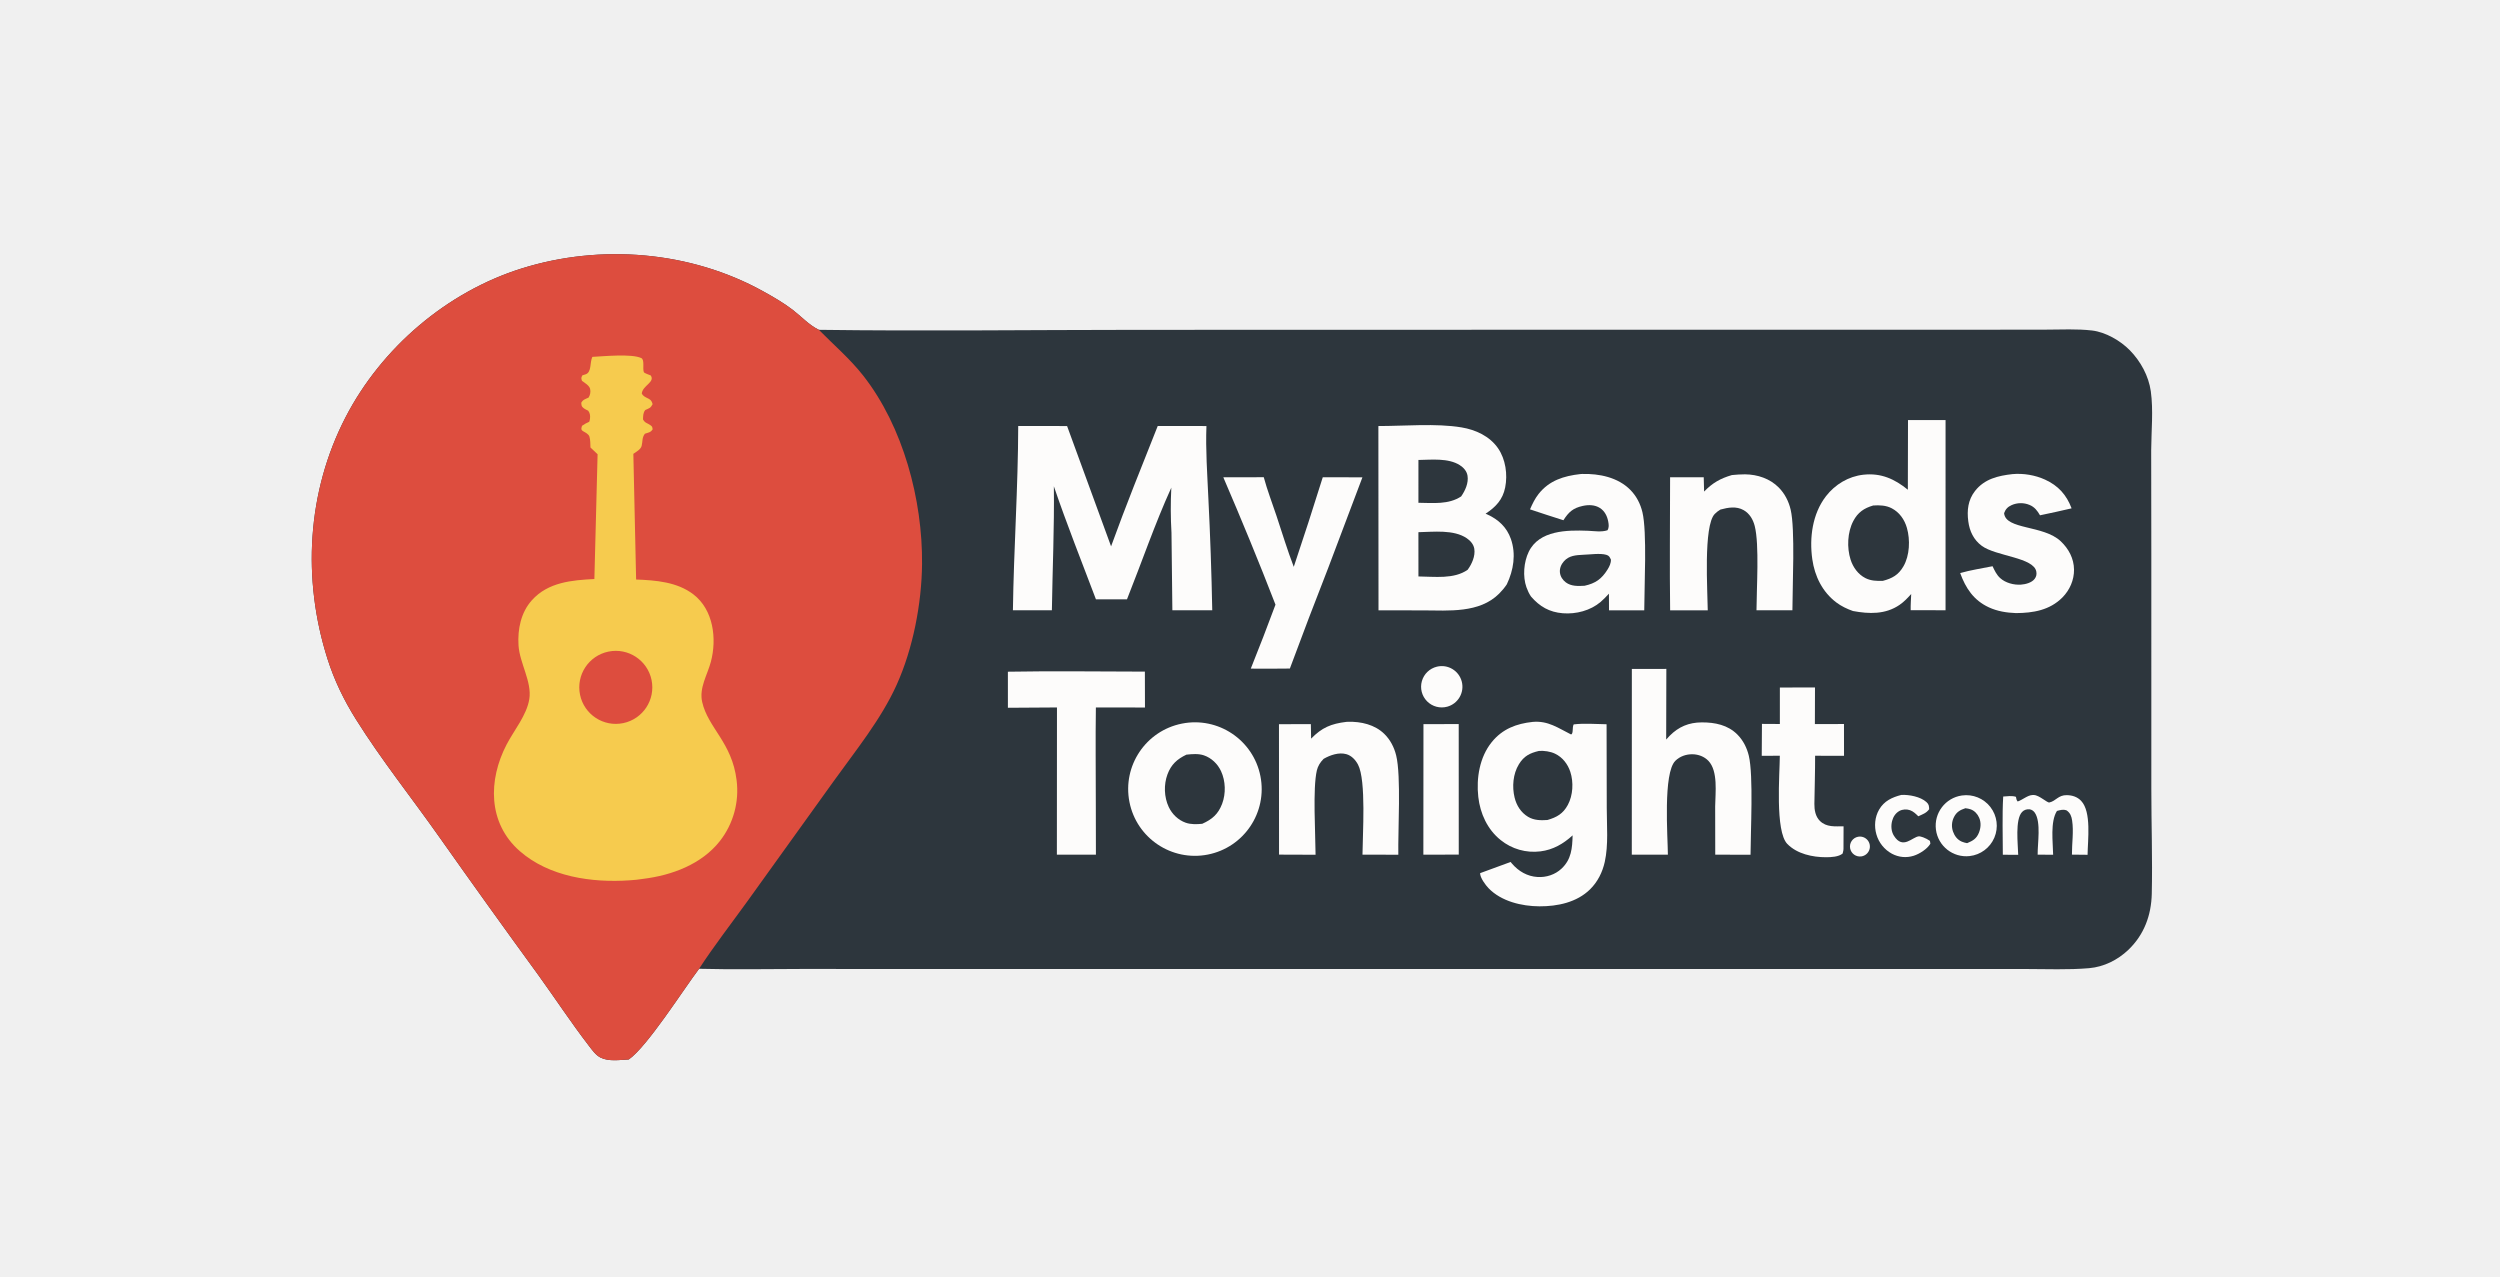
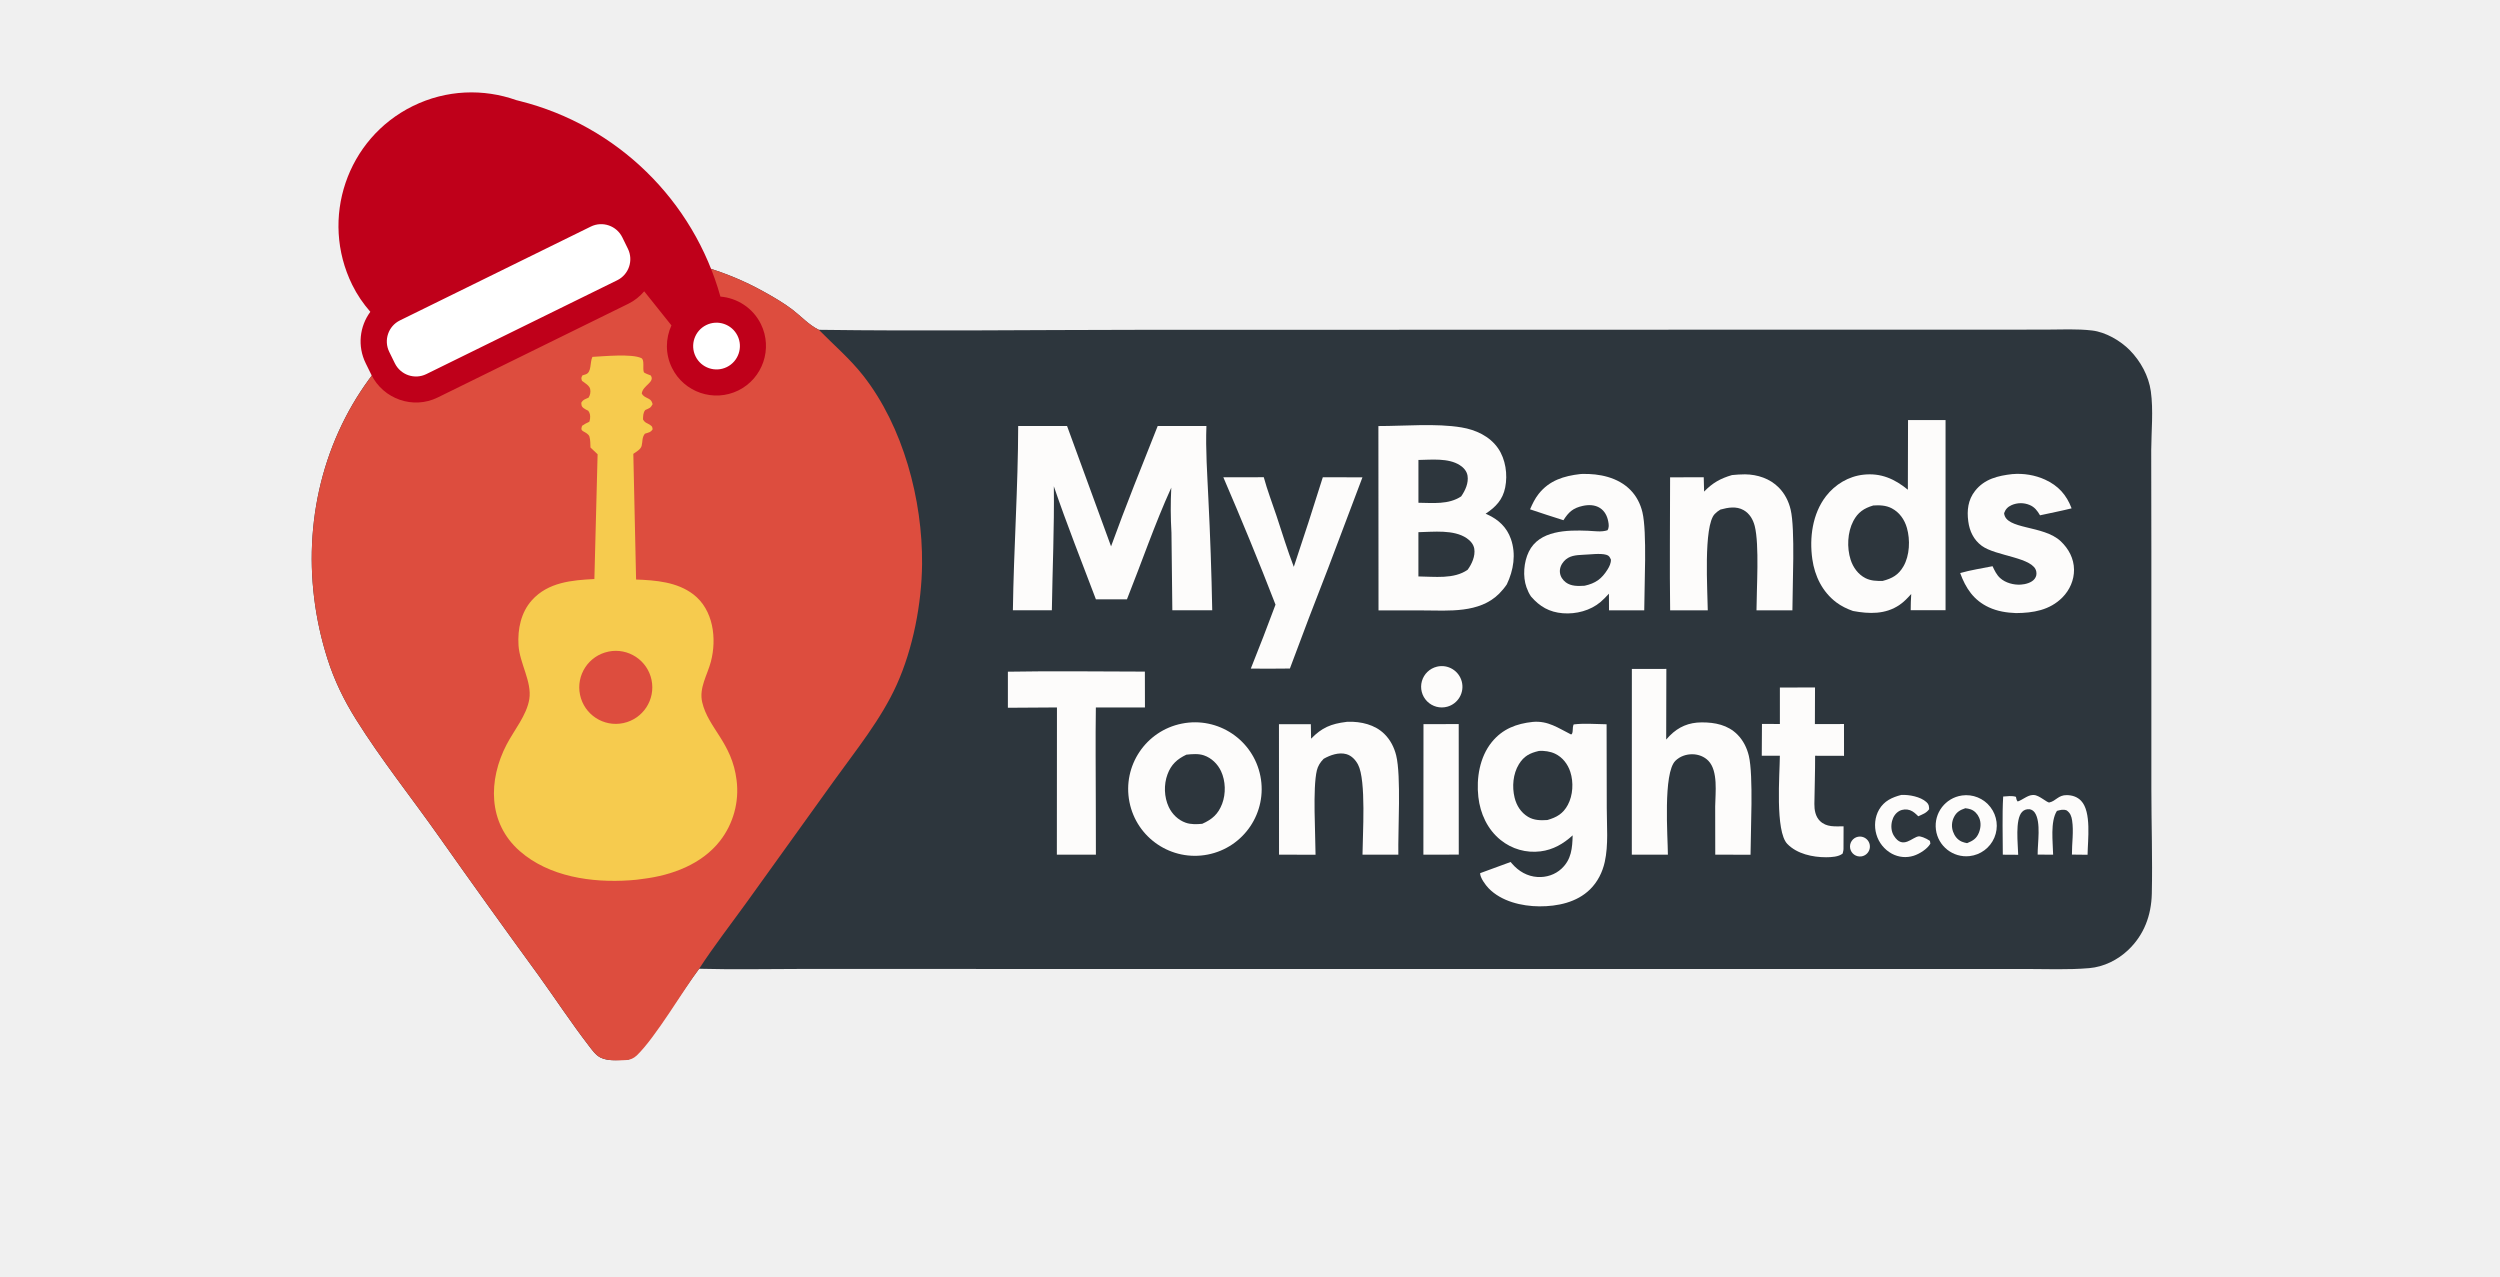
- <svg xmlns="http://www.w3.org/2000/svg" width="1024" height="523" viewBox="0 0 1024 523">
-   <path fill="#2D363D" d="M257.534 433.964C253.929 434.138 249.344 434.867 245.998 433.196C243.993 432.195 242.515 430.063 241.172 428.316C234.006 418.997 227.456 409.046 220.578 399.496C206.892 380.722 193.348 361.845 179.947 342.866C168.625 326.783 156.261 311.354 145.815 294.671C140.872 286.776 136.97 278.77 134.14 269.875C123.733 237.168 125.718 201.473 141.583 170.833C156.312 142.389 183.027 119.594 213.561 109.991C245.952 99.803 282.77 102.788 312.642 119.346C316.668 121.578 320.925 124.036 324.587 126.829C327.952 129.396 331.305 133.044 335.07 134.925C335.185 134.983 335.302 135.038 335.418 135.094C378.574 135.679 421.814 135.129 464.976 135.106L704.111 135.048L808.412 135.059L838.107 135.021C844.306 135.004 850.762 134.657 856.923 135.376C862.443 136.019 868.554 139.555 872.4 143.493C876.81 148.009 880.09 154.002 880.97 160.274C882.052 167.983 881.175 176.607 881.127 184.435L881.184 226.891L881.187 323.236C881.189 337.509 881.683 351.832 881.366 366.098C881.17 374.911 878.201 382.95 871.714 389.11C867.382 393.223 861.706 396.048 855.725 396.564C847.107 397.307 838.231 396.904 829.578 396.904L785.03 396.889L643.655 396.898L406.771 396.9L327.994 396.887C314.413 396.884 300.741 397.194 287.169 396.827C286.898 396.82 286.628 396.806 286.358 396.786C279.833 405.417 265.052 428.755 257.534 433.964Z" />
-   <path fill="#DD4D3E" d="M257.534 433.964C253.929 434.138 249.344 434.867 245.998 433.196C243.993 432.195 242.515 430.063 241.172 428.316C234.006 418.997 227.456 409.046 220.578 399.496C206.892 380.722 193.348 361.845 179.947 342.866C168.625 326.783 156.261 311.354 145.815 294.671C140.872 286.776 136.97 278.77 134.14 269.875C123.733 237.168 125.718 201.473 141.583 170.833C156.312 142.389 183.027 119.594 213.561 109.991C245.952 99.803 282.77 102.788 312.642 119.346C316.668 121.578 320.925 124.036 324.587 126.829C327.952 129.396 331.305 133.044 335.07 134.925C335.185 134.983 335.302 135.038 335.418 135.094C341.528 141.317 348.145 146.942 353.556 153.835C369.959 174.732 377.92 204.764 377.672 231.014C377.519 247.235 373.972 265.621 367.313 280.406C360.903 294.638 350.589 307.266 341.521 319.905L306.04 369.29C299.466 378.407 292.494 387.378 286.358 396.786C279.833 405.417 265.052 428.755 257.534 433.964Z" />
-   <path fill="#F6CB4E" d="M242.628 146.176C247.278 145.935 258.671 144.807 262.666 146.664C264.125 147.343 263.128 150.996 263.719 152.425C263.901 152.865 265.988 153.545 266.528 153.776C268.456 156.528 263.205 157.881 262.869 161.181C263.526 162.427 264.525 162.713 265.689 163.332C266.782 163.914 266.96 164.44 267.309 165.54C266.479 167.188 265.934 167.191 264.299 167.943C263.377 169.087 263.437 170.391 263.371 171.787C264.233 173.34 264.99 173.171 266.335 174.109C267.202 174.713 267.153 174.841 267.327 175.837C266.498 177.155 265.609 177.155 264.16 177.644C262.898 179.236 263.287 180.808 262.816 182.643C262.449 184.07 260.58 185.096 259.421 185.889L260.554 237.369C268.627 237.677 277.345 238.351 284.011 243.455C292.215 249.734 293.688 261.585 291.173 271.072C289.741 276.475 286.287 281.777 287.618 287.571C290.07 298.247 299.834 304.112 301.714 319.586C302.839 328.44 300.394 337.379 294.919 344.428C287.387 354.034 275.196 358.526 263.422 359.983C261.597 360.297 259.718 360.453 257.87 360.58C242.432 361.644 224.924 359.147 212.876 348.59C199.786 337.119 199.91 319.504 207.528 304.916C210.565 299.1 215.774 292.9 216.808 286.314C217.921 279.232 212.83 271.638 212.381 264.287C211.979 257.719 213.37 250.835 217.881 245.825C224.513 238.46 234.223 237.635 243.458 237.166L244.774 186.053L241.857 183.295C241.792 181.929 241.837 180.152 241.433 178.85C241.111 177.814 239.853 177.201 238.97 176.698C238.601 176.488 238.476 176.427 238.226 176.032C237.972 175.631 238.292 174.865 238.391 174.414C239.339 173.722 240.277 173.238 241.348 172.762C241.493 172.322 241.627 171.869 241.671 171.407C241.787 170.216 241.664 169.197 240.926 168.227C240.253 167.894 239.541 167.574 238.96 167.093C238.096 166.38 238.213 166.046 238.084 164.966C238.845 163.626 239.703 163.495 241.08 162.859C241.743 161.804 241.994 160.54 241.716 159.304C241.402 157.908 239.465 156.794 238.377 156.005C238.03 154.827 237.98 154.828 238.543 153.746C238.994 153.609 239.442 153.464 239.888 153.313C242.403 152.448 241.514 148.505 242.628 146.176Z" />
-   <path fill="#DD4D3E" d="M249.234 266.895C257.309 265.244 265.199 270.437 266.875 278.507C268.551 286.577 263.381 294.482 255.316 296.182C247.216 297.89 239.271 292.693 237.588 284.589C235.905 276.485 241.124 268.554 249.234 266.895Z" />
-   <path fill="#FDFCFB" d="M417.062 174.499L437.077 174.504L455.097 223.784C461.082 207.241 467.709 190.847 474.201 174.495L494.159 174.504C493.78 184.251 494.508 194.091 494.935 203.828C495.708 219.196 496.242 234.576 496.539 249.961L480.203 249.971L479.84 218.231C479.477 212.072 479.455 205.898 479.773 199.736C473.025 214.578 467.66 230.32 461.611 245.486L448.889 245.474C443.074 230.088 436.956 214.744 431.659 199.174C431.882 216.085 431.101 233.05 430.851 249.966L414.89 249.977C415.24 224.802 417.008 199.67 417.062 174.499Z" />
-   <path fill="#FDFCFB" d="M564.585 174.505C575.305 174.517 588.176 173.318 598.636 175.062C604.444 176.03 610.158 178.646 613.591 183.601C616.706 188.096 617.577 194.354 616.522 199.653C615.516 204.709 612.629 207.671 608.498 210.412C608.747 210.517 608.994 210.626 609.24 210.738C613.764 212.793 617.178 215.978 618.853 220.746C621.033 226.951 619.95 233.552 617.186 239.35C616.26 240.741 615.207 241.995 614.023 243.176C605.95 251.222 593.383 250.053 582.95 250.012L564.635 249.987L564.585 174.505Z" />
-   <path fill="#2D363D" d="M580.981 217.984C587.171 217.861 595.463 216.833 600.783 220.463C602.275 221.48 603.586 222.953 603.875 224.792C604.345 227.788 602.869 231.021 601.16 233.371C595.577 237.319 587.525 236.175 580.992 236.114L580.981 217.984Z" />
-   <path fill="#2D363D" d="M580.989 188.401C586.358 188.32 593.211 187.533 597.928 190.521C599.463 191.494 600.795 192.975 601.094 194.824C601.584 197.861 600.161 200.899 598.496 203.329C593.345 206.759 586.902 205.999 580.986 205.939L580.989 188.401Z" />
-   <path fill="#FDFCFB" d="M627.835 295.687C634.137 295.137 638.23 298.213 643.523 300.845C644.545 300.463 643.893 297.978 644.578 296.712C648.929 296.183 653.662 296.598 658.055 296.655L658.127 330.994C658.136 338.111 658.854 346.067 657.312 353.03C656.373 357.265 654.406 361.197 651.302 364.261C645.871 369.623 637.959 371.265 630.557 371.23C623.291 371.195 614.935 369.209 609.726 363.824C608.454 362.509 606.228 359.508 606.253 357.644C610.403 356.085 614.565 354.559 618.739 353.065C618.923 353.288 619.11 353.509 619.299 353.728C622.022 356.881 625.566 358.969 629.795 359.22C633.362 359.433 636.942 358.267 639.571 355.821C643.66 352.015 644.006 347.378 644.141 342.163C640.362 345.623 636.124 348.086 630.961 348.722C625.11 349.457 619.212 347.773 614.632 344.059C609.233 339.711 606.272 333.22 605.509 326.42C604.644 318.72 606.05 310.099 611.023 303.961C615.401 298.557 621.123 296.393 627.835 295.687Z" />
-   <path fill="#2D363D" d="M630.382 307.573C632.518 307.45 634.98 307.78 636.922 308.699C639.998 310.154 642.167 312.964 643.206 316.158C644.583 320.389 644.31 325.758 642.18 329.698C640.223 333.316 637.664 334.757 633.825 335.874C631.067 336.062 628.318 336.032 625.879 334.556C622.982 332.804 621.182 329.964 620.386 326.716C619.294 322.26 619.716 316.988 622.149 313.027C624.214 309.665 626.633 308.45 630.382 307.573Z" />
-   <path fill="#FDFCFB" d="M781.518 172.063L796.902 172.07L796.896 249.956L782.613 249.943C782.57 247.733 782.737 245.502 782.831 243.293C781.366 244.935 779.884 246.509 778.058 247.758C772.251 251.732 765.57 251.501 758.975 250.272C756.57 249.431 754.183 248.295 752.147 246.756C746.453 242.451 743.305 236.035 742.317 229.065C741.069 220.261 742.366 210.417 747.931 203.231C751.668 198.407 757.161 195.108 763.263 194.441C770.433 193.657 776.041 196.174 781.453 200.597L781.518 172.063Z" />
-   <path fill="#2D363D" d="M767.241 207.053C769.853 206.865 772.569 206.972 774.922 208.229C778.066 209.909 780.099 212.843 781.068 216.225C782.46 221.083 782.229 227.509 779.657 231.957C777.595 235.521 775.041 236.923 771.154 237.934C768.705 237.984 766.333 237.929 764.097 236.803C761.101 235.294 759.008 232.381 758.005 229.237C756.438 224.326 756.691 218.003 759.115 213.403C760.989 209.846 763.466 208.172 767.241 207.053Z" />
-   <path fill="#FDFCFB" d="M484.094 296.394C498.921 293.434 513.336 303.072 516.267 317.905C519.199 332.739 509.533 347.135 494.694 350.038C479.895 352.933 465.546 343.3 462.623 328.506C459.699 313.713 469.306 299.345 484.094 296.394Z" />
-   <path fill="#2D363D" d="M485.963 309.105C488.275 308.862 490.867 308.624 493.105 309.385C496.237 310.448 498.758 312.903 500.14 315.874C502.017 319.906 502.158 325.075 500.587 329.227C498.982 333.469 496.485 335.614 492.436 337.428C490.229 337.632 487.792 337.734 485.676 336.991C482.584 335.906 480.082 333.466 478.703 330.523C476.803 326.467 476.642 321.39 478.191 317.194C479.685 313.148 482.151 310.916 485.963 309.105Z" />
-   <path fill="#FDFCFB" d="M647.291 194.182C647.54 194.159 647.79 194.142 648.04 194.135C655.068 193.948 662.699 195.505 667.799 200.672C670.286 203.191 671.905 206.359 672.731 209.787C674.677 217.867 673.503 240.255 673.485 249.985L659.05 249.983L659.021 243.169C657.931 244.323 656.828 245.522 655.617 246.55C651.422 250.109 645.559 251.622 640.143 251.192C634.622 250.755 630.647 248.447 627.084 244.316C626.288 243.133 625.706 241.885 625.229 240.543C623.661 236.13 624.134 230.204 626.174 226.004C630.468 217.163 641.915 217.079 650.376 217.404C652.957 217.504 655.939 218.03 658.42 217.199C659.118 216.092 658.967 214.898 658.73 213.621C658.318 211.402 657.288 209.326 655.341 208.08C653.243 206.738 650.663 206.704 648.303 207.221C644.329 208.092 642.517 209.718 640.38 213.09C635.805 211.645 631.243 210.16 626.695 208.633C627.674 206.388 628.675 204.267 630.205 202.328C634.592 196.767 640.547 194.955 647.291 194.182Z" />
-   <path fill="#2D363D" d="M648.499 227.229C651.128 227.158 655.424 226.516 657.898 227.238C659.148 227.603 659.294 228.138 659.833 229.213C659.89 230.65 659.222 232.031 658.478 233.229C656.027 237.174 653.518 238.926 649.059 239.925C646.412 240.076 643.588 240.204 641.361 238.546C640.077 237.59 639.126 236.141 638.949 234.531C638.76 232.815 639.447 231.192 640.568 229.919C642.684 227.517 645.51 227.389 648.499 227.229Z" />
-   <path fill="#FDFCFB" d="M668.405 273.998L682.537 273.981L682.468 302.922C682.918 302.4 683.385 301.894 683.868 301.402C687.556 297.671 691.755 295.912 697.009 295.892C702.433 295.871 707.737 296.916 711.689 300.925C714.026 303.295 715.554 306.354 716.319 309.576C718.246 317.705 717.052 340.648 717.019 350.105L702.565 350.071L702.535 330.25C702.603 324.755 703.79 315.819 699.742 311.62C698.054 309.869 695.653 308.98 693.247 308.942C690.67 308.902 688.079 309.789 686.23 311.62C681.143 316.657 683.107 342.563 683.165 350.078L668.382 350.075L668.405 273.998Z" />
-   <path fill="#FDFCFB" d="M709.389 194.586C711.16 194.427 712.98 194.268 714.76 194.287C719.873 194.34 724.961 196.021 728.599 199.711C731.058 202.206 732.648 205.354 733.451 208.75C735.347 216.769 734.177 240.118 734.171 249.976L719.458 249.976C719.488 241.087 720.683 223.078 718.73 215.427C718.052 212.774 716.607 210.306 714.168 208.937C711.176 207.257 707.831 207.861 704.681 208.716C703.837 209.206 703.062 209.807 702.377 210.502C697.637 215.326 699.451 242.323 699.493 249.995L684.087 249.986C683.841 231.837 684.074 213.653 684.071 195.5L697.847 195.478L697.999 201.347C701.456 197.777 704.684 195.967 709.389 194.586Z" />
-   <path fill="#FDFCFB" d="M501.067 195.503L517.633 195.469C519.065 200.775 521.112 206.07 522.852 211.296C525.166 218.248 527.301 225.344 529.928 232.178C534.017 219.99 537.976 207.759 541.805 195.486L558.049 195.51L544.028 232.642C538.669 246.324 533.436 260.056 528.329 273.835C523.002 273.951 517.65 273.864 512.321 273.869C515.812 265.182 519.185 256.447 522.438 247.668C515.685 230.188 508.471 212.719 501.067 195.503Z" />
-   <path fill="#FDFCFB" d="M412.831 275.133C431.517 274.786 450.252 275.081 468.943 275.096L468.977 289.794L448.87 289.785C448.668 303.095 448.851 316.436 448.845 329.75L448.887 350.082L432.898 350.061L432.936 289.772L412.837 289.903L412.831 275.133Z" />
-   <path fill="#FDFCFB" d="M551.447 295.684C551.673 295.666 551.899 295.655 552.125 295.648C557.462 295.495 563.108 296.785 567.017 300.614C569.481 303.027 571.06 306.116 571.876 309.446C573.944 317.881 572.577 340.074 572.752 350.09L558.073 350.077C558.114 342.066 559.657 319.596 556.235 313.172C555.214 311.256 553.618 309.52 551.474 308.907C548.407 308.032 544.842 309.287 542.198 310.796C542.141 310.851 542.084 310.905 542.029 310.961C540.778 312.227 539.81 313.778 539.394 315.517C537.646 322.817 538.821 341.538 538.857 350.104L523.895 350.052L523.865 296.628L536.929 296.604L537.029 302.55C541.445 297.994 545.257 296.438 551.447 295.684Z" />
-   <path fill="#FDFCFB" d="M824.346 194.192C828.809 193.806 833.574 194.596 837.643 196.447C843.067 198.915 846.444 202.697 848.526 208.216C844.246 209.272 839.896 210.125 835.588 211.065C834.481 209.168 833.381 207.679 831.288 206.815C828.933 205.831 826.275 205.861 823.942 206.899C822.382 207.604 821.464 208.556 820.878 210.192C821.499 217.057 836.991 214.987 844.089 221.712C847.342 224.794 849.472 228.773 849.52 233.316C849.566 237.579 847.759 241.697 844.774 244.709C839.575 249.955 832.786 251.079 825.743 251.125C821.901 250.976 818.155 250.395 814.638 248.768C808.425 245.894 805.148 240.944 802.891 234.727C807.184 233.493 811.771 232.816 816.155 231.926C816.964 233.664 817.806 235.453 819.249 236.765C821.447 238.763 824.822 239.659 827.741 239.469C829.623 239.347 832.224 238.687 833.41 237.081C834.092 236.158 834.264 235.284 834.083 234.178C833.119 228.287 817.529 227.865 811.729 223.57C808.407 221.11 806.738 217.577 806.209 213.538C805.62 209.036 806.097 204.778 808.968 201.108C812.847 196.148 818.422 194.862 824.346 194.192Z" />
-   <path fill="#FDFCFB" d="M729.036 281.608L743.421 281.586L743.376 296.585L755.295 296.558C755.27 300.901 755.275 305.245 755.309 309.589L743.469 309.555C743.493 316.137 743.26 322.685 743.171 329.261C743.137 331.736 743.599 334.433 745.429 336.244C748.119 338.904 751.645 338.455 755.127 338.455L755.094 347.125C755.131 348.045 755.007 348.714 754.751 349.596C753.141 350.984 749.992 351.121 747.956 351.123C742.413 351.127 736.087 349.775 732.09 345.685C727.029 340.507 728.969 317.074 729.017 309.559L721.61 309.568L721.694 296.505L729.031 296.548L729.036 281.608Z" />
-   <path fill="#FDFCFB" d="M583.049 296.611L597.49 296.578L597.505 350.045L583.01 350.079L583.049 296.611Z" />
-   <path fill="#FDFCFB" d="M820.511 326.258C822.203 326.15 824.101 325.84 825.73 326.377C825.858 327.142 825.93 327.671 826.435 328.296C828.466 327.613 830.518 325.69 832.575 325.635C832.739 325.63 832.904 325.64 833.068 325.642C835.221 325.666 838.551 328.881 839.404 328.697C842.144 328.106 843.032 325.616 846.605 325.691C848.824 325.737 850.883 326.389 852.437 328.036C856.731 332.584 855.139 344.106 855.07 350.121L848.665 350.056C848.633 345.547 849.431 340.532 848.743 336.095C848.471 334.339 848.023 333.038 846.516 331.959C845.071 331.401 843.953 331.79 842.526 332.161C839.724 336.556 840.879 344.928 840.965 350.106L834.621 350.066C834.568 345.417 836.081 336.769 833.473 332.904C832.985 332.182 832.133 331.545 831.237 331.485C830.083 331.406 829.048 331.738 828.242 332.585C825.292 335.684 826.567 345.849 826.655 350.14L820.358 350.1C820.37 342.179 820.054 334.161 820.511 326.258Z" />
-   <path fill="#FDFCFB" d="M803.583 325.83C808.056 325.185 812.529 327.003 815.285 330.585C818.041 334.167 818.651 338.956 816.881 343.115C815.111 347.273 811.236 350.154 806.744 350.65C799.956 351.401 793.819 346.57 792.957 339.795C792.094 333.02 796.823 326.805 803.583 325.83Z" />
-   <path fill="#2D363D" d="M805.021 331.047C805.755 331.143 806.502 331.25 807.2 331.507C808.792 332.091 810.016 333.431 810.674 334.971C811.515 336.94 811.349 339.112 810.568 341.072C809.585 343.536 808.056 344.387 805.725 345.364C804.984 345.213 804.237 345.046 803.542 344.741C801.757 343.959 800.596 342.434 799.959 340.631C799.267 338.687 799.404 336.544 800.337 334.703C801.38 332.596 802.862 331.763 805.021 331.047Z" />
-   <path fill="#FDFCFB" d="M778.803 325.597C781.98 325.454 786.637 326.315 789.055 328.517C790.116 329.483 790.119 330.113 790.187 331.451C789.007 333.079 787.518 333.506 785.742 334.35C784.735 333.356 783.713 332.347 782.351 331.861C780.981 331.374 779.312 331.459 778.034 332.148C776.441 333.006 775.446 334.558 775.004 336.277C774.491 338.278 774.633 340.543 775.751 342.325C779.437 348.199 783.326 342.739 786.01 342.554C786.428 342.525 787.267 342.852 787.707 342.956C788.742 343.348 789.589 343.797 790.503 344.421L790.683 345.565C789.432 347.752 786.219 349.773 783.837 350.523C780.847 351.464 777.729 351.16 774.955 349.7C771.841 348.02 769.537 345.153 768.569 341.749C767.6 338.414 767.93 334.644 769.682 331.619C771.74 328.066 774.988 326.581 778.803 325.597Z" />
-   <path fill="#FDFCFB" d="M588.557 273.068C593.054 271.981 597.59 274.705 598.744 279.184C599.898 283.664 597.243 288.24 592.782 289.462C589.835 290.269 586.682 289.426 584.532 287.256C582.381 285.086 581.567 281.925 582.401 278.986C583.235 276.047 585.588 273.785 588.557 273.068Z" />
-   <path fill="#FDFCFB" d="M761.03 342.74C762.478 342.452 763.968 342.968 764.928 344.09C765.888 345.212 766.167 346.764 765.658 348.15C765.149 349.536 763.931 350.539 762.473 350.773C760.277 351.126 758.203 349.654 757.809 347.465C757.416 345.275 758.848 343.174 761.03 342.74Z" />
+ <svg xmlns="http://www.w3.org/2000/svg" id="Layer_1" version="1.1" viewBox="0 0 1024 523">
+   <defs>
+     <style>
+       .st0 {
+         fill: #dd4d3e;
+       }
+ 
+       .st1 {
+         fill: #2d363d;
+       }
+ 
+       .st2 {
+         fill: #fff;
+       }
+ 
+       .st3 {
+         fill: #bf001a;
+       }
+ 
+       .st4 {
+         fill: #f6cb4e;
+       }
+ 
+       .st5 {
+         fill: #fdfcfb;
+       }
+     </style>
+   </defs>
+   <path class="st1" d="M257.53,433.96c-3.6.17-8.19.9-11.54-.77-2.01-1-3.48-3.13-4.83-4.88-7.17-9.32-13.72-19.27-20.59-28.82-13.69-18.77-27.23-37.65-40.63-56.63-11.32-16.08-23.69-31.51-34.13-48.2-4.94-7.89-8.85-15.9-11.68-24.8-10.41-32.71-8.42-68.4,7.44-99.04,14.73-28.44,41.44-51.24,71.98-60.84,32.39-10.19,69.21-7.2,99.08,9.36,4.03,2.23,8.28,4.69,11.95,7.48,3.36,2.57,6.72,6.22,10.48,8.1.11.06.23.11.35.17,43.16.59,86.4.04,129.56.01l239.14-.06h104.3s29.7-.03,29.7-.03c6.2-.02,12.66-.36,18.82.36,5.52.64,11.63,4.18,15.48,8.12,4.41,4.52,7.69,10.51,8.57,16.78,1.08,7.71.21,16.33.16,24.16l.06,42.46v96.34c0,14.27.5,28.6.18,42.86-.2,8.81-3.17,16.85-9.65,23.01-4.33,4.11-10.01,6.94-15.99,7.45-8.62.74-17.49.34-26.15.34h-44.55s-141.38,0-141.38,0h-236.88s-78.78-.01-78.78-.01c-13.58,0-27.25.31-40.82-.06-.27,0-.54-.02-.81-.04-6.52,8.63-21.31,31.97-28.82,37.18Z" />
+   <path class="st0" d="M260.73,432.39c-1.13,1.08-2.59,1.72-4.15,1.81-3.47.2-7.83.37-10.58-1-2.01-1-3.48-3.13-4.83-4.88-7.17-9.32-13.72-19.27-20.59-28.82-13.69-18.77-27.23-37.65-40.63-56.63-11.32-16.08-23.69-31.51-34.13-48.2-4.94-7.89-8.85-15.9-11.68-24.8-10.41-32.71-8.42-68.4,7.44-99.04,14.73-28.44,41.44-51.24,71.98-60.84,32.39-10.19,69.21-7.2,99.08,9.36,4.03,2.23,8.28,4.69,11.95,7.48,3.36,2.57,6.72,6.21,10.48,8.1.11.06.23.11.35.17,6.11,6.22,12.73,11.85,18.14,18.74,16.4,20.9,24.36,50.93,24.12,77.18-.15,16.22-3.7,34.61-10.36,49.39-6.41,14.23-16.72,26.86-25.79,39.5l-35.48,49.39c-6.57,9.12-13.55,18.09-19.68,27.5-5.98,7.9-17.89,28.23-25.63,35.6Z" />
+   <path class="st4" d="M242.63,146.18c4.65-.24,16.04-1.37,20.04.49,1.46.68.46,4.33,1.05,5.76.18.44,2.27,1.12,2.81,1.35,1.93,2.75-3.32,4.1-3.66,7.4.66,1.25,1.66,1.53,2.82,2.15,1.09.58,1.27,1.11,1.62,2.21-.83,1.65-1.38,1.65-3.01,2.4-.92,1.14-.86,2.45-.93,3.84.86,1.55,1.62,1.38,2.96,2.32.87.6.82.73.99,1.73-.83,1.32-1.72,1.32-3.17,1.81-1.26,1.59-.87,3.16-1.34,5-.37,1.43-2.24,2.45-3.4,3.25l1.13,51.48c8.07.31,16.79.98,23.46,6.09,8.2,6.28,9.68,18.13,7.16,27.62-1.43,5.4-4.89,10.71-3.55,16.5,2.45,10.68,12.22,16.54,14.1,32.01,1.12,8.85-1.32,17.79-6.79,24.84-7.53,9.61-19.72,14.1-31.5,15.55-1.83.31-3.7.47-5.55.6-15.44,1.06-32.95-1.43-44.99-11.99-13.09-11.47-12.97-29.09-5.35-43.67,3.04-5.82,8.25-12.02,9.28-18.6,1.11-7.08-3.98-14.68-4.43-22.03-.4-6.57.99-13.45,5.5-18.46,6.63-7.36,16.34-8.19,25.58-8.66l1.32-51.11-2.92-2.76c-.06-1.37-.02-3.14-.42-4.44-.32-1.04-1.58-1.65-2.46-2.15-.37-.21-.49-.27-.74-.67-.25-.4.07-1.17.17-1.62.95-.69,1.89-1.18,2.96-1.65.14-.44.28-.89.32-1.35.12-1.19,0-2.21-.75-3.18-.67-.33-1.38-.65-1.97-1.13-.86-.71-.75-1.05-.88-2.13.76-1.34,1.62-1.47,3-2.11.66-1.05.91-2.32.64-3.55-.31-1.4-2.25-2.51-3.34-3.3-.35-1.18-.4-1.18.17-2.26.45-.14.9-.28,1.35-.43,2.51-.87,1.63-4.81,2.74-7.14Z" />
+   <path class="st0" d="M249.23,266.89c8.07-1.65,15.97,3.54,17.64,11.61,1.68,8.07-3.49,15.98-11.56,17.68-8.1,1.71-16.04-3.49-17.73-11.59s3.54-16.04,11.65-17.69Z" />
+   <path class="st5" d="M417.06,174.5h20.01s18.02,49.29,18.02,49.29c5.99-16.54,12.61-32.94,19.1-49.29h19.96c-.38,9.76.35,19.6.78,29.33.77,15.37,1.31,30.75,1.6,46.13h-16.34s-.36-31.73-.36-31.73c-.36-6.16-.39-12.33-.07-18.5-6.75,14.84-12.11,30.58-18.16,45.75h-12.72c-5.82-15.4-11.93-30.74-17.23-46.31.22,16.91-.56,33.88-.81,50.79h-15.96c.35-25.16,2.12-50.3,2.17-75.47Z" />
+   <path class="st5" d="M564.59,174.51c10.72.01,23.59-1.19,34.05.56,5.81.97,11.52,3.58,14.96,8.54,3.11,4.49,3.99,10.75,2.93,16.05-1.01,5.06-3.89,8.02-8.02,10.76.25.1.5.21.74.33,4.52,2.05,7.94,5.24,9.61,10.01,2.18,6.21,1.1,12.81-1.67,18.6-.93,1.39-1.98,2.64-3.16,3.83-8.07,8.05-20.64,6.88-31.07,6.84l-18.32-.02-.05-75.48Z" />
+   <path class="st1" d="M580.98,217.98c6.19-.12,14.48-1.15,19.8,2.48,1.49,1.02,2.8,2.49,3.09,4.33.47,3-1.01,6.23-2.72,8.58-5.58,3.95-13.63,2.8-20.17,2.74v-18.13Z" />
+   <path class="st1" d="M580.99,188.4c5.37-.08,12.22-.87,16.94,2.12,1.54.97,2.87,2.45,3.17,4.3.49,3.04-.93,6.07-2.6,8.5-5.15,3.43-11.59,2.67-17.51,2.61v-17.54Z" />
+   <path class="st5" d="M627.84,295.69c6.3-.55,10.39,2.53,15.69,5.16,1.02-.38.37-2.87,1.05-4.13,4.35-.53,9.08-.11,13.48-.06l.07,34.34c0,7.12.73,15.07-.82,22.04-.94,4.24-2.91,8.17-6.01,11.23-5.43,5.36-13.34,7-20.74,6.97-7.27-.04-15.62-2.02-20.83-7.41-1.27-1.32-3.5-4.32-3.47-6.18,4.15-1.56,8.31-3.09,12.49-4.58.18.22.37.44.56.66,2.72,3.15,6.27,5.24,10.5,5.49,3.57.21,7.15-.95,9.78-3.4,4.09-3.81,4.43-8.44,4.57-13.66-3.78,3.46-8.02,5.92-13.18,6.56-5.85.74-11.75-.95-16.33-4.66-5.4-4.35-8.36-10.84-9.12-17.64-.86-7.7.54-16.32,5.51-22.46,4.38-5.4,10.1-7.57,16.81-8.27Z" />
+   <path class="st1" d="M630.38,307.57c2.14-.12,4.6.21,6.54,1.13,3.08,1.45,5.24,4.26,6.28,7.46,1.38,4.23,1.1,9.6-1.03,13.54-1.96,3.62-4.52,5.06-8.35,6.18-2.76.19-5.51.16-7.95-1.32-2.9-1.75-4.7-4.59-5.49-7.84-1.09-4.46-.67-9.73,1.76-13.69,2.07-3.36,4.48-4.58,8.23-5.45Z" />
+   <path class="st5" d="M781.52,172.06h15.38s0,77.89,0,77.89h-14.28c-.04-2.22.12-4.45.22-6.66-1.46,1.64-2.95,3.22-4.77,4.46-5.81,3.97-12.49,3.74-19.08,2.51-2.4-.84-4.79-1.98-6.83-3.52-5.69-4.3-8.84-10.72-9.83-17.69-1.25-8.8.05-18.65,5.61-25.83,3.74-4.82,9.23-8.12,15.33-8.79,7.17-.78,12.78,1.73,18.19,6.16l.07-28.53Z" />
+   <path class="st1" d="M767.24,207.05c2.61-.19,5.33-.08,7.68,1.18,3.14,1.68,5.18,4.61,6.15,8,1.39,4.86,1.16,11.28-1.41,15.73-2.06,3.56-4.62,4.97-8.5,5.98-2.45.05-4.82,0-7.06-1.13-3-1.51-5.09-4.42-6.09-7.57-1.57-4.91-1.31-11.23,1.11-15.83,1.87-3.56,4.35-5.23,8.13-6.35Z" />
+   <path class="st5" d="M484.09,296.39c14.83-2.96,29.24,6.68,32.17,21.51,2.93,14.83-6.73,29.23-21.57,32.13-14.8,2.9-29.15-6.74-32.07-21.53-2.92-14.79,6.68-29.16,21.47-32.11Z" />
+   <path class="st1" d="M485.96,309.11c2.31-.24,4.9-.48,7.14.28,3.13,1.06,5.65,3.52,7.04,6.49,1.88,4.03,2.02,9.2.45,13.35-1.61,4.24-4.1,6.39-8.15,8.2-2.21.2-4.64.31-6.76-.44-3.09-1.08-5.59-3.52-6.97-6.47-1.9-4.06-2.06-9.13-.51-13.33,1.49-4.05,3.96-6.28,7.77-8.09Z" />
+   <path class="st5" d="M647.29,194.18c.25-.02.5-.04.75-.05,7.03-.19,14.66,1.37,19.76,6.54,2.49,2.52,4.11,5.69,4.93,9.12,1.95,8.08.77,30.47.75,40.2h-14.43s-.03-6.82-.03-6.82c-1.09,1.15-2.19,2.35-3.4,3.38-4.2,3.56-10.06,5.07-15.47,4.64-5.52-.44-9.5-2.74-13.06-6.88-.8-1.18-1.38-2.43-1.85-3.77-1.57-4.41-1.1-10.34.95-14.54,4.29-8.84,15.74-8.93,24.2-8.6,2.58.1,5.56.63,8.04-.21.7-1.11.55-2.3.31-3.58-.41-2.22-1.44-4.29-3.39-5.54-2.1-1.34-4.68-1.38-7.04-.86-3.97.87-5.79,2.5-7.92,5.87-4.58-1.44-9.14-2.93-13.68-4.46.98-2.24,1.98-4.37,3.51-6.3,4.39-5.56,10.34-7.37,17.09-8.15Z" />
+   <path class="st1" d="M648.5,227.23c2.63-.07,6.92-.71,9.4,0,1.25.36,1.4.9,1.93,1.97.06,1.44-.61,2.82-1.35,4.02-2.45,3.94-4.96,5.7-9.42,6.7-2.65.15-5.47.28-7.7-1.38-1.28-.96-2.24-2.4-2.41-4.01-.19-1.72.5-3.34,1.62-4.61,2.12-2.4,4.94-2.53,7.93-2.69Z" />
+   <path class="st5" d="M668.41,274l14.13-.02-.07,28.94c.45-.52.92-1.03,1.4-1.52,3.69-3.73,7.89-5.49,13.14-5.51,5.42-.02,10.73,1.02,14.68,5.03,2.34,2.37,3.86,5.43,4.63,8.65,1.93,8.13.73,31.07.7,40.53l-14.45-.03-.03-19.82c.07-5.49,1.26-14.43-2.79-18.63-1.69-1.75-4.09-2.64-6.49-2.68-2.58-.04-5.17.85-7.02,2.68-5.09,5.04-3.12,30.94-3.07,38.46h-14.78s.02-76.08.02-76.08Z" />
+   <path class="st5" d="M709.39,194.59c1.77-.16,3.59-.32,5.37-.3,5.11.05,10.2,1.73,13.84,5.42,2.46,2.49,4.05,5.64,4.85,9.04,1.9,8.02.73,31.37.72,41.23h-14.71c.03-8.89,1.22-26.9-.73-34.55-.68-2.65-2.12-5.12-4.56-6.49-2.99-1.68-6.34-1.08-9.49-.22-.84.49-1.62,1.09-2.3,1.79-4.74,4.82-2.93,31.82-2.88,39.49h-15.41c-.25-18.16-.01-36.34-.02-54.49l13.78-.02.15,5.87c3.46-3.57,6.68-5.38,11.39-6.76Z" />
+   <path class="st5" d="M501.07,195.5l16.57-.03c1.43,5.31,3.48,10.6,5.22,15.83,2.31,6.95,4.45,14.05,7.08,20.88,4.09-12.19,8.05-24.42,11.88-36.69l16.24.02-14.02,37.13c-5.36,13.68-10.59,27.41-15.7,41.19-5.33.12-10.68.03-16.01.03,3.49-8.69,6.86-17.42,10.12-26.2-6.75-17.48-13.97-34.95-21.37-52.16Z" />
+   <path class="st5" d="M412.83,275.13c18.69-.35,37.42-.05,56.11-.04l.03,14.7h-20.11c-.2,13.3-.02,26.64-.02,39.96l.04,20.33-15.99-.02.04-60.29-20.1.13v-14.77Z" />
+   <path class="st5" d="M551.45,295.68c.23-.02.45-.03.68-.04,5.34-.15,10.98,1.14,14.89,4.97,2.46,2.41,4.04,5.5,4.86,8.83,2.07,8.43.7,30.63.88,40.64h-14.68c.04-8.02,1.58-30.49-1.84-36.92-1.02-1.92-2.62-3.65-4.76-4.26-3.07-.88-6.63.38-9.28,1.89-.06.06-.11.11-.17.17-1.25,1.27-2.22,2.82-2.64,4.56-1.75,7.3-.57,26.02-.54,34.59l-14.96-.05-.03-53.42,13.06-.02.1,5.95c4.42-4.56,8.23-6.11,14.42-6.87Z" />
+   <path class="st5" d="M824.35,194.19c4.46-.39,9.23.4,13.3,2.26,5.42,2.47,8.8,6.25,10.88,11.77-4.28,1.06-8.63,1.91-12.94,2.85-1.11-1.9-2.21-3.39-4.3-4.25-2.36-.98-5.01-.95-7.35.08-1.56.71-2.48,1.66-3.06,3.29.62,6.87,16.11,4.79,23.21,11.52,3.25,3.08,5.38,7.06,5.43,11.6.05,4.26-1.76,8.38-4.75,11.39-5.2,5.25-11.99,6.37-19.03,6.42-3.84-.15-7.59-.73-11.1-2.36-6.21-2.87-9.49-7.82-11.75-14.04,4.29-1.23,8.88-1.91,13.26-2.8.81,1.74,1.65,3.53,3.09,4.84,2.2,2,5.57,2.89,8.49,2.7,1.88-.12,4.48-.78,5.67-2.39.68-.92.85-1.8.67-2.9-.96-5.89-16.55-6.31-22.35-10.61-3.32-2.46-4.99-5.99-5.52-10.03-.59-4.5-.11-8.76,2.76-12.43,3.88-4.96,9.45-6.25,15.38-6.92Z" />
+   <path class="st5" d="M729.04,281.61l14.39-.02-.05,15,11.92-.03c-.02,4.34-.02,8.69.01,13.03l-11.84-.03c.02,6.58-.21,13.13-.3,19.71-.03,2.48.43,5.17,2.26,6.98,2.69,2.66,6.22,2.21,9.7,2.21l-.03,8.67c.04.92-.09,1.59-.34,2.47-1.61,1.39-4.76,1.52-6.79,1.53-5.54,0-11.87-1.35-15.87-5.44-5.06-5.18-3.12-28.61-3.07-36.13h-7.41s.08-13.05.08-13.05l7.34.04v-14.94Z" />
+   <path class="st5" d="M583.05,296.61l14.44-.03.02,53.47-14.49.03.04-53.47Z" />
+   <path class="st5" d="M820.51,326.26c1.69-.11,3.59-.42,5.22.12.13.76.2,1.29.71,1.92,2.03-.68,4.08-2.61,6.14-2.66.16,0,.33,0,.49,0,2.15.02,5.48,3.24,6.34,3.05,2.74-.59,3.63-3.08,7.2-3.01,2.22.05,4.28.7,5.83,2.35,4.29,4.55,2.7,16.07,2.63,22.08l-6.41-.07c-.03-4.51.77-9.52.08-13.96-.27-1.76-.72-3.06-2.23-4.14-1.45-.56-2.56-.17-3.99.2-2.8,4.39-1.65,12.77-1.56,17.94l-6.34-.04c-.05-4.65,1.46-13.3-1.15-17.16-.49-.72-1.34-1.36-2.24-1.42-1.15-.08-2.19.25-2.99,1.1-2.95,3.1-1.67,13.26-1.59,17.56l-6.3-.04c.01-7.92-.3-15.94.15-23.84Z" />
+   <path class="st5" d="M803.58,325.83c4.47-.64,8.95,1.17,11.7,4.76,2.76,3.58,3.37,8.37,1.6,12.53-1.77,4.16-5.64,7.04-10.14,7.54-6.79.75-12.93-4.08-13.79-10.85-.86-6.78,3.87-12.99,10.63-13.97Z" />
+   <path class="st1" d="M805.02,331.05c.73.1,1.48.2,2.18.46,1.59.58,2.82,1.92,3.47,3.46.84,1.97.67,4.14-.11,6.1-.98,2.46-2.51,3.32-4.84,4.29-.74-.15-1.49-.32-2.18-.62-1.78-.78-2.95-2.31-3.58-4.11-.69-1.94-.55-4.09.38-5.93,1.04-2.11,2.53-2.94,4.68-3.66Z" />
+   <path class="st5" d="M778.8,325.6c3.18-.14,7.83.72,10.25,2.92,1.06.97,1.06,1.6,1.13,2.93-1.18,1.63-2.67,2.06-4.45,2.9-1.01-.99-2.03-2-3.39-2.49-1.37-.49-3.04-.4-4.32.29-1.59.86-2.59,2.41-3.03,4.13-.51,2-.37,4.27.75,6.05,3.69,5.87,7.58.41,10.26.23.42-.03,1.26.3,1.7.4,1.04.39,1.88.84,2.8,1.46l.18,1.14c-1.25,2.19-4.46,4.21-6.85,4.96-2.99.94-6.11.64-8.88-.82-3.11-1.68-5.42-4.55-6.39-7.95-.97-3.33-.64-7.1,1.11-10.13,2.06-3.55,5.31-5.04,9.12-6.02Z" />
+   <path class="st5" d="M588.56,273.07c4.5-1.09,9.03,1.64,10.19,6.12,1.15,4.48-1.5,9.06-5.96,10.28-2.95.81-6.1-.04-8.25-2.21-2.15-2.17-2.96-5.33-2.13-8.27s3.19-5.2,6.16-5.92Z" />
+   <path class="st5" d="M761.03,342.74c1.45-.29,2.94.23,3.9,1.35.96,1.12,1.24,2.67.73,4.06-.51,1.39-1.73,2.39-3.18,2.62-2.2.35-4.27-1.12-4.66-3.31-.39-2.19,1.04-4.29,3.22-4.73Z" />
+   <g>
+     <rect class="st2" x="152.55" y="107.32" width="113.14" height="30.56" transform="translate(-32.77 106.79) rotate(-26.64)" />
+     <rect class="st2" x="281.08" y="130.74" width="23.49" height="22.01" />
+     <path class="st3" d="M295.08,121.48c-11.01-39.43-42.34-70.06-82.1-80.08l-1.49-.38c-13.41-4.76-28.61-4.35-42.38,2.42-27.07,13.31-38.15,46.14-24.85,73.21,2.06,4.19,4.49,7.68,7.43,11.07-4.39,5.93-5.37,14.03-1.89,21.09l2.26,4.6c4.95,10.07,17.14,14.35,27.2,9.41l78.17-38.43c2.56-1.26,4.7-3.03,6.44-5.07l11.15,13.96c-2.44,5.37-2.58,11.7.22,17.39,4.95,10.07,17.14,14.19,27.17,9.26s14.19-17.14,9.26-27.17c-3.27-6.65-9.71-10.7-16.61-11.28l.03-.02ZM257.19,101.89c2.34,4.76.39,10.56-4.37,12.9l-78.2,38.44c-4.76,2.34-10.53.37-12.89-4.42l-2.29-4.67c-2.36-4.79-.39-10.56,4.37-12.9l78.2-38.44c4.76-2.34,10.53-.37,12.89,4.42l2.29,4.67ZM297.72,150.34c-4.76,2.34-10.5.36-12.82-4.37-2.33-4.73-.36-10.5,4.37-12.82,4.73-2.33,10.5-.36,12.82,4.37,2.33,4.73.36,10.5-4.37,12.82Z" />
+   </g>
</svg>
